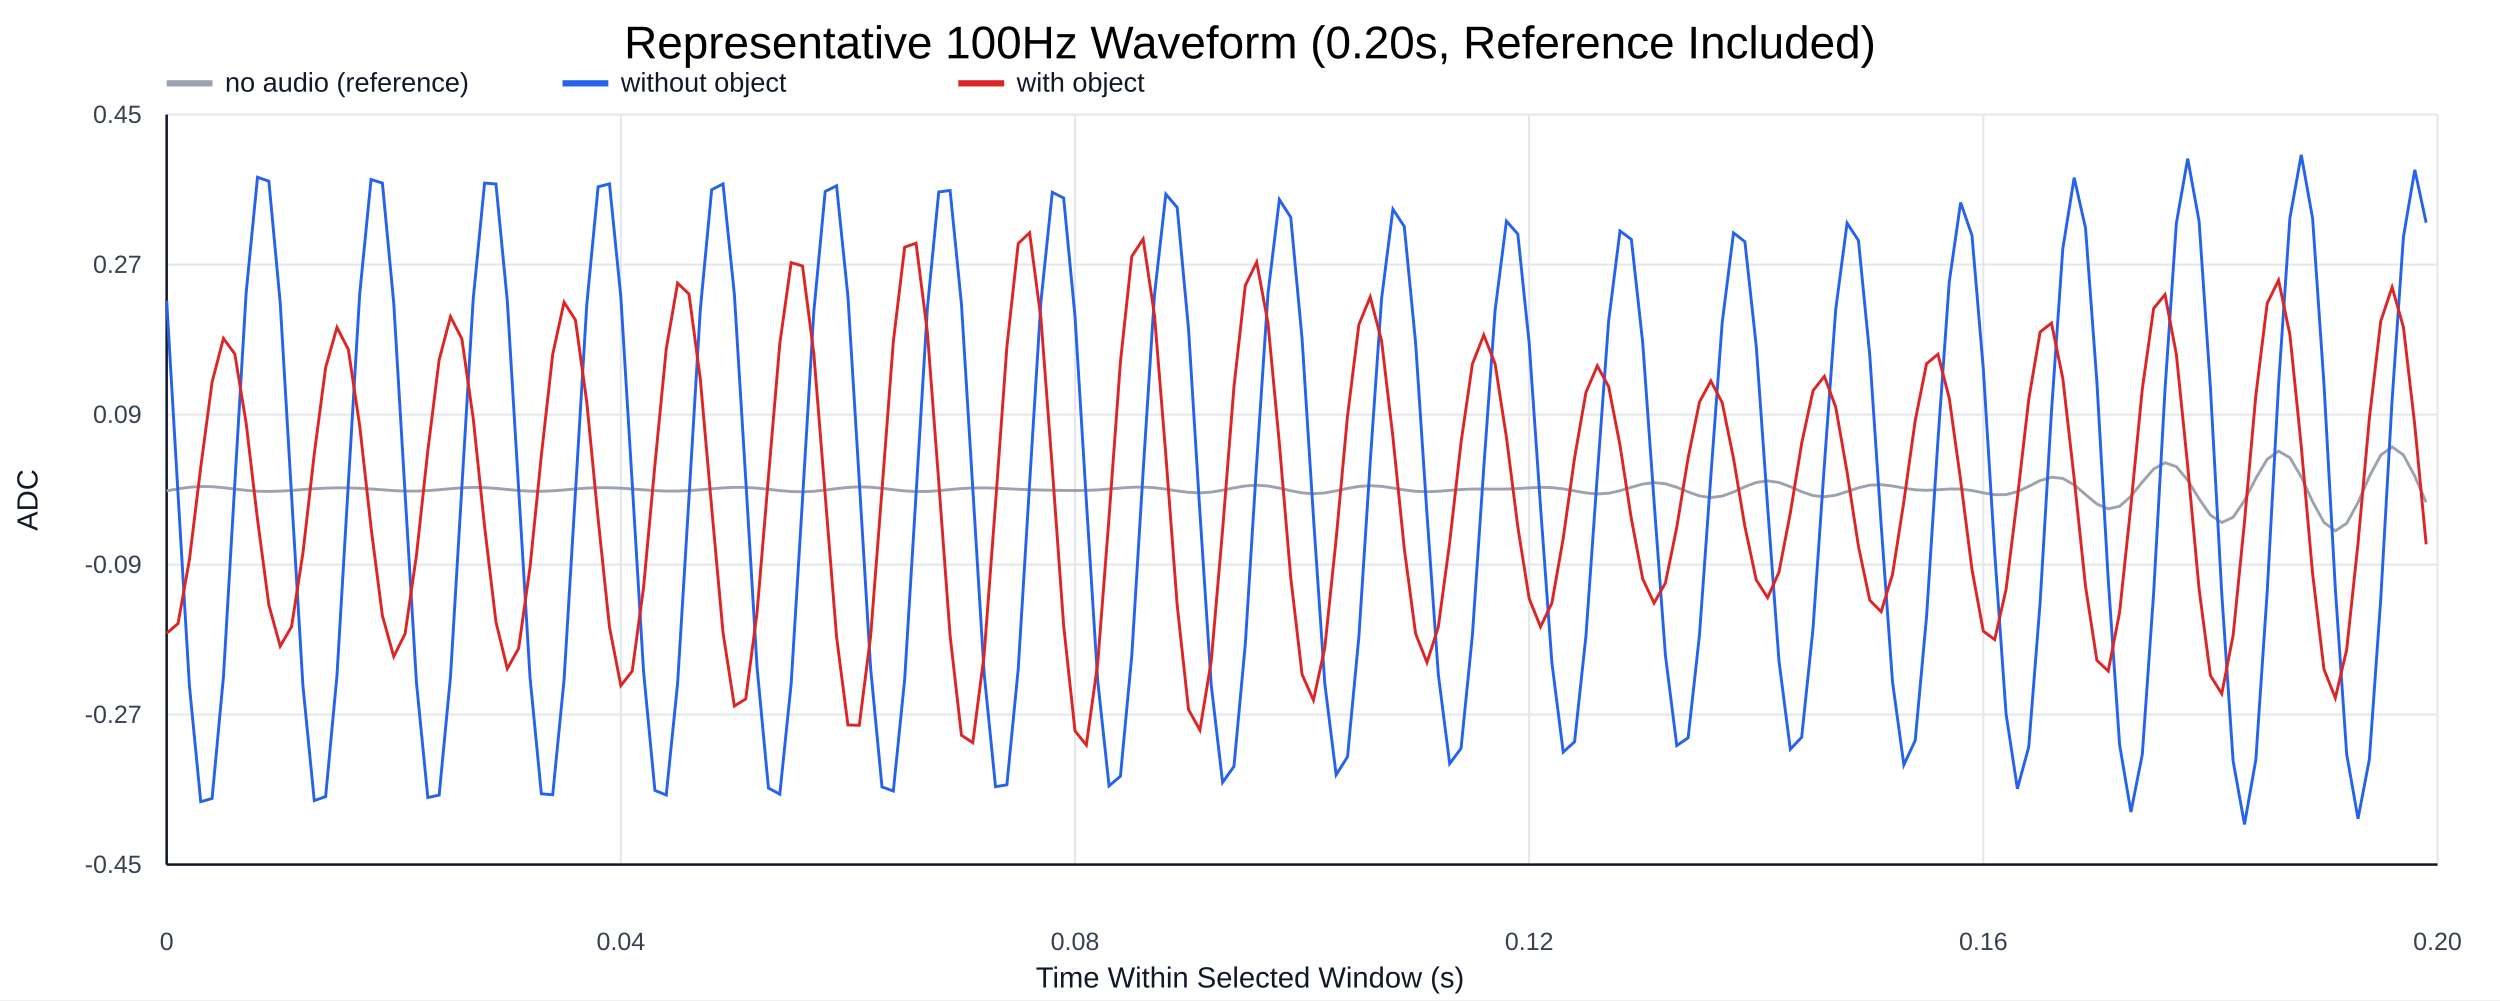
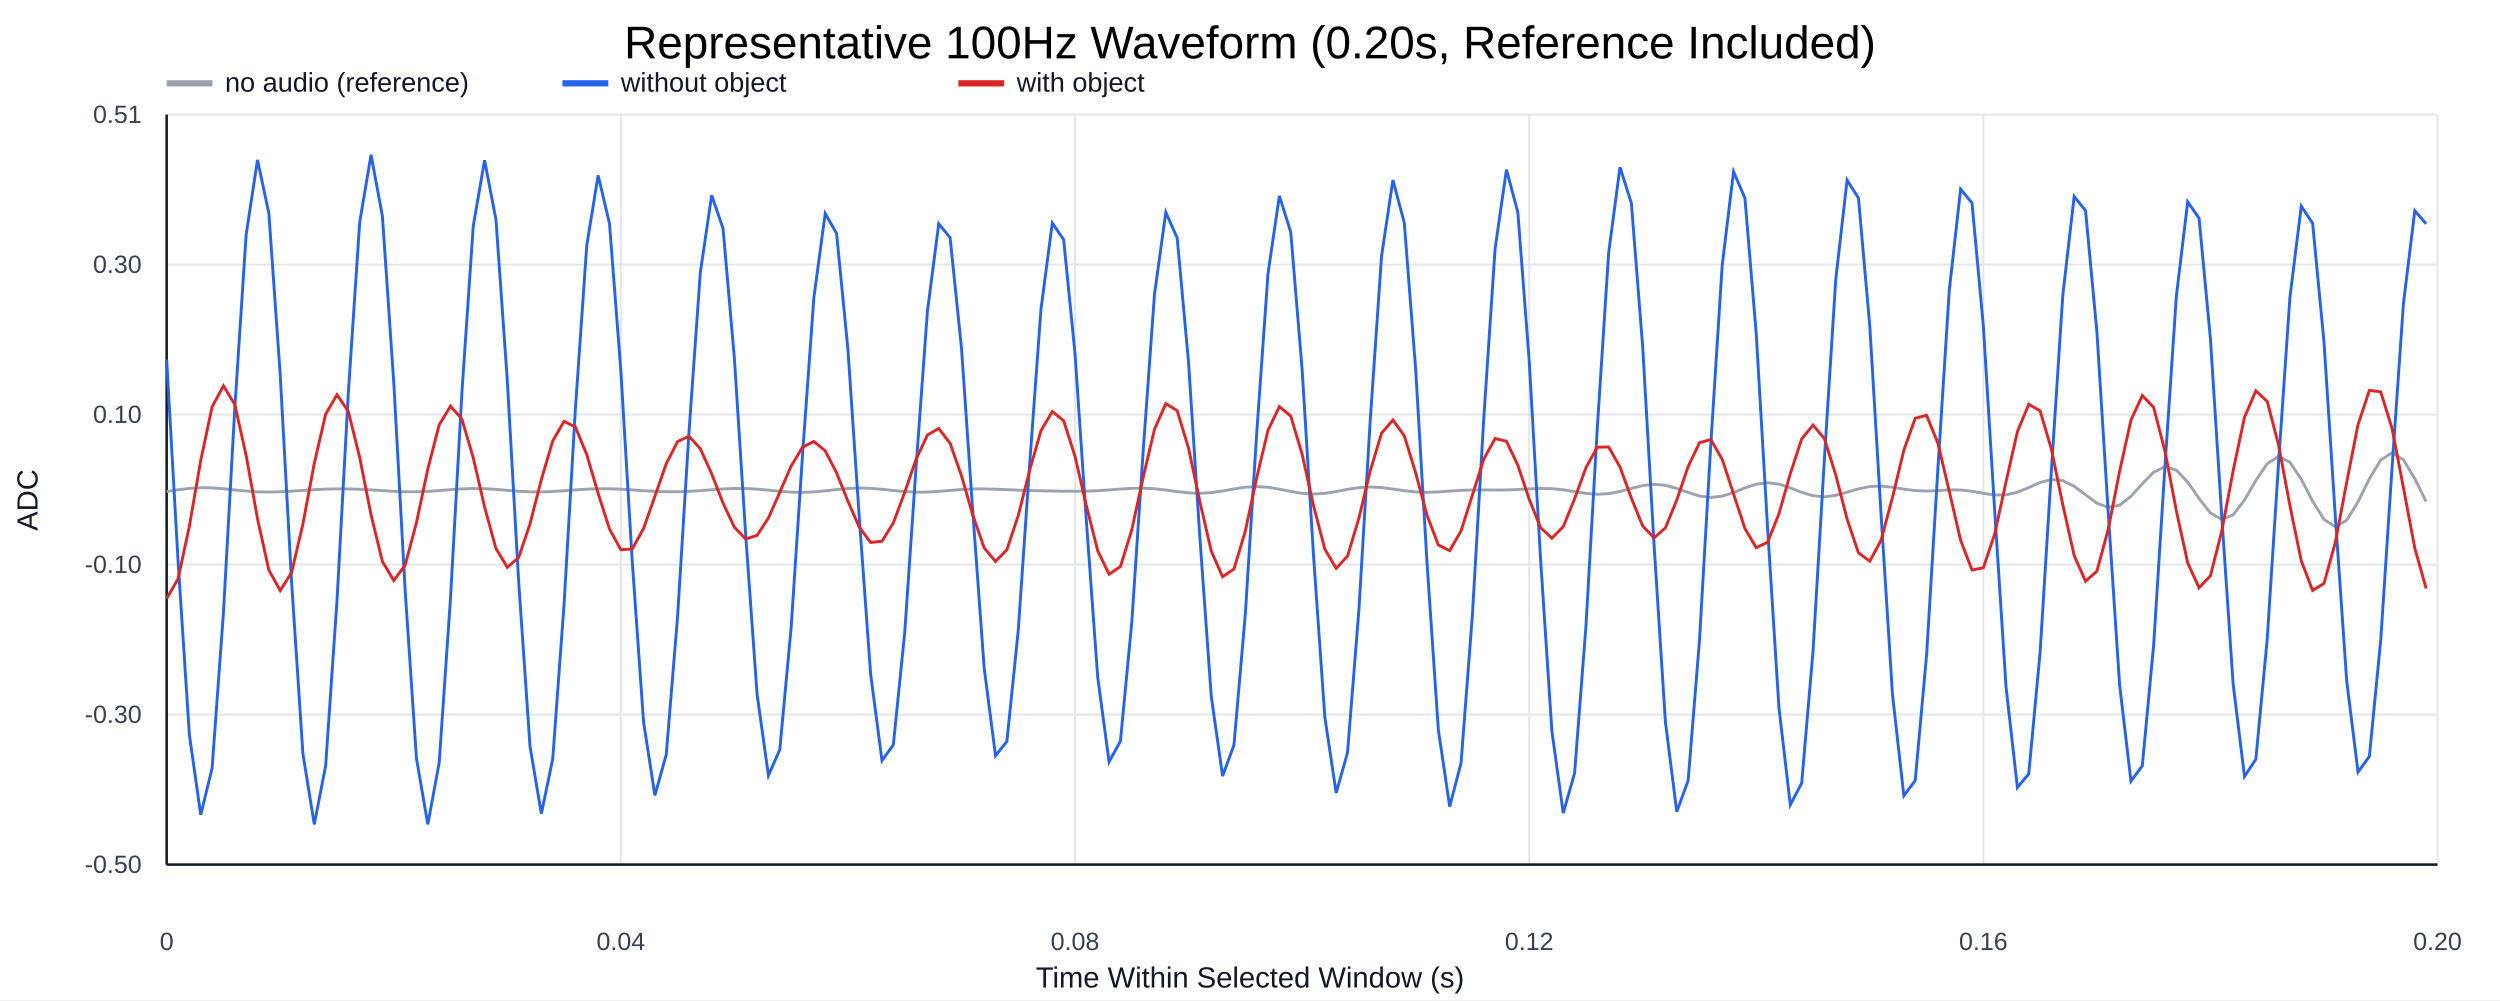
<svg xmlns="http://www.w3.org/2000/svg" width="1200" height="480" viewBox="0 0 1200 480">
  <rect width="100%" height="100%" fill="white" />
  <text x="600.0" y="28" text-anchor="middle" font-size="22" font-family="Arial">Representative 100Hz Waveform (0.20s, Reference Included)</text>
  <line x1="80.00" y1="55" x2="80.00" y2="415" stroke="#e5e7eb" stroke-width="1" />
  <text x="80.00" y="456" text-anchor="middle" font-size="12" font-family="Arial" fill="#374151">0</text>
  <line x1="298.00" y1="55" x2="298.00" y2="415" stroke="#e5e7eb" stroke-width="1" />
  <text x="298.00" y="456" text-anchor="middle" font-size="12" font-family="Arial" fill="#374151">0.04</text>
  <line x1="516.00" y1="55" x2="516.00" y2="415" stroke="#e5e7eb" stroke-width="1" />
  <text x="516.00" y="456" text-anchor="middle" font-size="12" font-family="Arial" fill="#374151">0.08</text>
  <line x1="734.00" y1="55" x2="734.00" y2="415" stroke="#e5e7eb" stroke-width="1" />
  <text x="734.00" y="456" text-anchor="middle" font-size="12" font-family="Arial" fill="#374151">0.12</text>
  <line x1="952.00" y1="55" x2="952.00" y2="415" stroke="#e5e7eb" stroke-width="1" />
  <text x="952.00" y="456" text-anchor="middle" font-size="12" font-family="Arial" fill="#374151">0.16</text>
  <line x1="1170.00" y1="55" x2="1170.00" y2="415" stroke="#e5e7eb" stroke-width="1" />
  <text x="1170.00" y="456" text-anchor="middle" font-size="12" font-family="Arial" fill="#374151">0.20</text>
  <line x1="80" y1="415.00" x2="1170" y2="415.00" stroke="#e5e7eb" stroke-width="1" />
-   <text x="68" y="419.00" text-anchor="end" font-size="12" font-family="Arial" fill="#374151">-0.45</text>
+   <text x="68" y="419.00" text-anchor="end" font-size="12" font-family="Arial" fill="#374151">-0.50</text>
  <line x1="80" y1="343.00" x2="1170" y2="343.00" stroke="#e5e7eb" stroke-width="1" />
-   <text x="68" y="347.00" text-anchor="end" font-size="12" font-family="Arial" fill="#374151">-0.27</text>
+   <text x="68" y="347.00" text-anchor="end" font-size="12" font-family="Arial" fill="#374151">-0.30</text>
  <line x1="80" y1="271.00" x2="1170" y2="271.00" stroke="#e5e7eb" stroke-width="1" />
-   <text x="68" y="275.00" text-anchor="end" font-size="12" font-family="Arial" fill="#374151">-0.09</text>
+   <text x="68" y="275.00" text-anchor="end" font-size="12" font-family="Arial" fill="#374151">-0.10</text>
  <line x1="80" y1="199.00" x2="1170" y2="199.00" stroke="#e5e7eb" stroke-width="1" />
-   <text x="68" y="203.00" text-anchor="end" font-size="12" font-family="Arial" fill="#374151">0.09</text>
+   <text x="68" y="203.00" text-anchor="end" font-size="12" font-family="Arial" fill="#374151">0.10</text>
  <line x1="80" y1="127.00" x2="1170" y2="127.00" stroke="#e5e7eb" stroke-width="1" />
-   <text x="68" y="131.00" text-anchor="end" font-size="12" font-family="Arial" fill="#374151">0.27</text>
+   <text x="68" y="131.00" text-anchor="end" font-size="12" font-family="Arial" fill="#374151">0.30</text>
  <line x1="80" y1="55.00" x2="1170" y2="55.00" stroke="#e5e7eb" stroke-width="1" />
-   <text x="68" y="59.00" text-anchor="end" font-size="12" font-family="Arial" fill="#374151">0.45</text>
+   <text x="68" y="59.00" text-anchor="end" font-size="12" font-family="Arial" fill="#374151">0.51</text>
  <line x1="80" y1="415" x2="1170" y2="415" stroke="#111827" stroke-width="1.2" />
  <line x1="80" y1="55" x2="80" y2="415" stroke="#111827" stroke-width="1.2" />
  <line x1="80" y1="40" x2="102" y2="40" stroke="#9ca3af" stroke-width="3" />
  <text x="108" y="44" font-size="13" font-family="Arial" fill="#111827">no audio (reference)</text>
  <line x1="270" y1="40" x2="292" y2="40" stroke="#2563eb" stroke-width="3" />
  <text x="298" y="44" font-size="13" font-family="Arial" fill="#111827">without object</text>
  <line x1="460" y1="40" x2="482" y2="40" stroke="#dc2626" stroke-width="3" />
  <text x="488" y="44" font-size="13" font-family="Arial" fill="#111827">with object</text>
-   <polyline fill="none" stroke="#9ca3af" stroke-width="1.4" points="80.00,235.59 85.45,234.65 90.90,233.88 96.35,233.51 101.80,233.61 107.25,234.09 112.70,234.75 118.15,235.37 123.60,235.78 129.05,235.89 134.50,235.74 139.95,235.40 145.40,234.98 150.85,234.59 156.30,234.30 161.75,234.15 167.20,234.18 172.65,234.37 178.10,234.70 183.55,235.11 189.00,235.48 194.45,235.72 199.90,235.73 205.35,235.50 210.80,235.08 216.25,234.57 221.70,234.16 227.15,233.96 232.60,234.06 238.05,234.43 243.50,234.94 248.95,235.44 254.40,235.76 259.85,235.81 265.30,235.59 270.75,235.18 276.20,234.70 281.65,234.30 287.10,234.09 292.55,234.10 298.00,234.33 303.45,234.71 308.90,235.13 314.35,235.49 319.80,235.71 325.25,235.72 330.70,235.50 336.15,235.10 341.60,234.62 347.05,234.18 352.50,233.93 357.95,233.96 363.40,234.30 368.85,234.86 374.30,235.48 379.75,235.93 385.20,236.07 390.65,235.81 396.10,235.23 401.55,234.53 407.00,233.95 412.45,233.70 417.90,233.86 423.35,234.37 428.80,235.05 434.25,235.64 439.70,235.95 445.15,235.89 450.60,235.52 456.05,235.00 461.50,234.51 466.95,234.22 472.40,234.17 477.85,234.33 483.30,234.59 488.75,234.85 494.20,235.06 499.65,235.21 505.10,235.32 510.55,235.41 516.00,235.45 521.45,235.38 526.90,235.14 532.35,234.74 537.80,234.26 543.25,233.88 548.70,233.79 554.15,234.10 559.60,234.78 565.05,235.63 570.50,236.32 575.95,236.57 581.40,236.20 586.85,235.30 592.30,234.18 597.75,233.25 603.20,232.89 608.65,233.28 614.10,234.30 619.55,235.55 625.00,236.57 630.45,236.97 635.90,236.59 641.35,235.61 646.80,234.42 652.25,233.48 657.70,233.13 663.15,233.45 668.60,234.24 674.05,235.15 679.50,235.81 684.95,236.03 690.40,235.81 695.85,235.37 701.30,234.96 706.75,234.74 712.20,234.73 717.65,234.79 723.10,234.75 728.55,234.51 734.00,234.16 739.45,233.92 744.90,234.05 750.35,234.66 755.80,235.63 761.25,236.60 766.70,237.08 772.15,236.75 777.60,235.56 783.05,233.88 788.50,232.36 793.95,231.67 799.40,232.21 804.85,233.88 810.30,236.11 815.75,238.03 821.20,238.83 826.65,238.14 832.10,236.16 837.55,233.65 843.00,231.59 848.45,230.81 853.90,231.60 859.35,233.61 864.80,236.02 870.25,237.87 875.70,238.46 881.15,237.69 886.60,235.98 892.05,234.13 897.50,232.89 902.95,232.65 908.40,233.28 913.85,234.30 919.30,235.11 924.75,235.35 930.20,235.09 935.65,234.72 941.10,234.76 946.55,235.45 952.00,236.57 957.45,237.48 962.90,237.42 968.35,236.00 973.80,233.44 979.25,230.69 984.70,229.07 990.15,229.66 995.60,232.71 1001.05,237.39 1006.50,241.90 1011.95,244.25 1017.40,243.03 1022.85,238.24 1028.30,231.39 1033.75,225.11 1039.20,222.10 1044.65,223.98 1050.10,230.49 1055.55,239.39 1061.00,247.26 1066.45,250.81 1071.90,248.27 1077.35,240.24 1082.80,229.60 1088.25,220.46 1093.70,216.55 1099.15,219.68 1104.60,228.90 1110.05,240.80 1115.50,250.75 1120.95,254.80 1126.40,251.21 1131.85,241.24 1137.30,228.70 1142.75,218.46 1148.20,214.50 1153.65,218.39 1159.10,228.58 1164.55,241.10" />
-   <polyline fill="none" stroke="#2563eb" stroke-width="1.4" points="80.00,144.32 85.45,237.03 90.90,328.94 96.35,384.81 101.80,383.26 107.25,324.93 112.70,232.18 118.15,140.56 123.60,85.09 129.05,86.96 134.50,145.35 139.95,237.87 145.40,329.13 150.85,384.29 156.30,382.37 161.75,324.22 167.20,232.11 172.65,141.22 178.10,86.18 183.55,87.86 189.00,145.52 194.45,237.08 199.90,327.67 205.35,382.82 210.80,381.65 216.25,324.71 221.70,233.74 227.15,143.36 232.60,87.88 238.05,88.30 243.50,144.38 248.95,234.74 254.40,325.04 259.85,381.02 265.30,381.49 270.75,326.34 276.20,236.55 281.65,146.23 287.10,89.65 292.55,88.25 298.00,142.52 303.45,231.83 308.90,322.23 314.35,379.39 319.80,381.60 325.25,328.06 330.70,239.13 336.15,148.66 341.60,91.07 347.05,88.28 352.50,141.34 357.95,230.02 363.40,320.50 368.85,378.25 374.30,381.23 379.75,328.33 385.20,239.77 390.65,149.43 396.10,91.89 401.55,89.17 407.00,142.28 412.45,230.84 417.90,320.84 423.35,377.74 428.80,379.69 434.25,326.00 439.70,237.37 445.15,147.94 450.60,92.14 456.05,91.43 461.50,146.00 466.95,234.73 472.40,323.33 477.85,377.63 483.30,376.71 488.75,321.06 494.20,232.29 499.65,144.76 505.10,92.29 510.55,95.05 516.00,151.83 521.45,240.52 526.90,326.75 532.35,377.23 537.80,372.57 543.25,314.79 548.70,226.41 554.15,141.65 559.60,93.19 565.05,99.56 570.50,158.03 575.95,245.82 581.40,328.99 586.85,375.57 592.30,367.87 597.75,309.17 603.20,222.32 608.65,140.79 614.10,95.79 619.55,104.30 625.00,162.66 630.45,248.23 635.90,328.13 641.35,371.93 646.80,363.24 652.25,305.79 657.70,221.83 663.15,143.47 668.60,100.42 674.05,108.69 679.50,164.71 684.95,246.86 690.40,323.82 695.85,366.55 701.30,359.18 706.75,304.93 712.20,224.67 717.65,148.90 723.10,106.16 728.55,112.33 734.00,164.71 739.45,243.21 744.90,318.05 750.35,361.00 755.80,356.04 761.25,305.32 766.70,228.23 772.15,154.05 777.60,110.85 783.05,114.89 788.50,164.50 793.95,240.74 799.40,314.57 804.85,357.87 810.30,354.15 815.75,304.80 821.20,228.67 826.65,154.88 832.10,111.77 837.55,116.02 843.00,166.17 848.45,243.08 853.90,317.14 859.35,359.64 864.80,353.87 870.25,301.71 875.70,223.11 881.15,148.51 886.60,107.09 892.05,115.40 897.50,170.71 902.95,251.85 908.40,327.24 913.85,367.14 919.30,355.41 924.75,295.96 930.20,211.61 935.65,135.27 941.10,97.21 946.55,113.01 952.00,177.21 957.45,265.19 962.90,342.55 968.35,378.59 973.80,358.49 979.25,289.35 984.70,197.71 990.15,119.34 995.60,85.26 1001.05,109.47 1006.50,183.21 1011.95,278.17 1017.40,357.42 1022.85,389.78 1028.30,362.13 1033.75,284.67 1039.20,187.11 1044.65,107.22 1050.10,76.12 1055.55,106.15 1061.00,186.01 1066.45,285.09 1071.90,365.28 1077.35,395.71 1082.80,364.68 1088.25,284.07 1093.70,184.78 1099.15,104.71 1104.60,74.29 1110.05,104.82 1115.50,184.36 1120.95,282.47 1126.40,361.94 1131.85,392.99 1137.30,364.44 1142.75,287.69 1148.20,192.11 1153.65,113.71 1159.10,81.52 1164.55,106.85" />
-   <polyline fill="none" stroke="#dc2626" stroke-width="1.4" points="80.00,303.96 85.45,299.32 90.90,268.81 96.35,224.32 101.80,183.43 107.25,162.43 112.70,169.88 118.15,203.12 123.60,249.31 129.05,290.39 134.50,310.19 139.95,300.76 145.40,265.51 150.85,217.94 156.30,176.44 161.75,157.14 167.20,167.72 172.65,204.37 178.10,253.20 183.55,295.55 189.00,315.11 194.45,304.15 199.90,266.56 205.35,216.39 210.80,172.62 216.25,152.00 221.70,162.65 227.15,200.92 232.60,252.69 238.05,298.52 243.50,320.97 248.95,311.19 254.40,272.35 259.85,218.63 265.30,170.06 270.75,145.07 276.20,153.56 281.65,192.98 287.10,249.08 292.55,301.01 298.00,329.09 303.45,322.16 308.90,282.09 314.35,223.25 319.80,167.46 325.25,135.91 330.70,141.10 336.15,181.93 341.60,243.76 347.05,303.67 352.50,338.90 357.95,335.51 363.40,293.90 368.85,229.01 374.30,164.96 379.75,126.07 385.20,127.67 390.65,169.97 396.10,237.71 401.55,305.66 407.00,347.98 412.45,348.15 417.90,305.38 423.35,235.25 428.80,163.98 434.25,118.62 439.70,116.74 445.15,159.57 450.60,231.35 456.05,305.12 461.50,352.94 466.95,356.49 472.40,314.15 477.85,241.72 483.30,166.49 488.75,116.90 494.20,111.72 499.65,152.89 505.10,224.81 510.55,300.28 516.00,350.85 521.45,357.63 526.90,318.39 532.35,248.24 537.80,173.83 543.25,123.09 548.70,114.74 554.15,151.31 559.60,218.43 565.05,290.52 570.50,340.60 575.95,350.44 581.40,317.23 586.85,254.28 592.30,185.67 597.75,137.02 603.20,125.81 608.65,155.15 614.10,213.02 619.55,277.17 625.00,323.72 630.45,336.10 635.90,310.92 641.35,258.74 646.80,199.74 652.25,155.84 657.70,142.56 663.15,163.58 668.60,209.82 674.05,263.33 679.50,304.20 684.95,318.01 690.40,300.87 695.85,260.37 701.30,212.35 706.75,174.72 712.20,160.79 717.65,174.64 723.10,209.98 728.55,252.90 734.00,287.31 739.45,300.89 744.90,289.50 750.35,258.36 755.80,219.78 761.25,188.37 766.70,175.59 772.15,185.55 777.60,213.76 783.05,249.05 788.50,277.87 793.95,289.47 799.40,279.82 804.85,253.08 810.30,219.80 815.75,192.95 821.20,182.84 826.65,193.27 832.10,220.09 837.55,252.75 843.00,278.41 848.45,286.89 853.90,274.66 859.35,246.30 864.80,212.83 870.25,187.50 875.70,180.63 881.15,195.43 886.60,226.62 892.05,262.21 897.50,288.12 902.95,293.61 908.40,275.74 913.85,240.75 919.30,201.91 924.75,174.56 930.20,170.06 935.65,191.14 941.10,230.53 946.55,273.39 952.00,302.95 957.45,307.01 962.90,282.93 968.35,239.03 973.80,191.72 979.25,159.35 984.70,155.10 990.15,181.63 995.60,229.71 1001.05,281.45 1006.50,316.97 1011.95,322.09 1017.40,293.96 1022.85,242.49 1028.30,186.78 1033.75,148.04 1039.20,141.40 1044.65,170.06 1050.10,223.76 1055.55,282.56 1061.00,324.30 1066.45,332.99 1071.90,305.00 1077.35,250.53 1082.80,189.84 1088.25,145.63 1093.70,134.50 1099.15,160.62 1104.60,214.24 1110.05,275.35 1115.50,321.23 1120.95,335.01 1126.40,311.88 1131.85,260.76 1137.30,200.83 1142.75,154.25 1148.20,137.84 1153.65,157.06 1159.10,204.13 1164.55,261.27" />
+   <polyline fill="none" stroke="#9ca3af" stroke-width="1.4" points="80.00,235.92 85.45,235.10 90.90,234.42 96.35,234.09 101.80,234.18 107.25,234.60 112.70,235.18 118.15,235.73 123.60,236.09 129.05,236.19 134.50,236.05 139.95,235.75 145.40,235.39 150.85,235.04 156.30,234.78 161.75,234.65 167.20,234.68 172.65,234.85 178.10,235.14 183.55,235.50 189.00,235.83 194.45,236.04 199.90,236.05 205.35,235.85 210.80,235.47 216.25,235.03 221.70,234.66 227.15,234.49 232.60,234.57 238.05,234.90 243.50,235.35 248.95,235.79 254.40,236.07 259.85,236.12 265.30,235.93 270.75,235.56 276.20,235.14 281.65,234.79 287.10,234.60 292.55,234.61 298.00,234.82 303.45,235.15 308.90,235.52 314.35,235.84 319.80,236.03 325.25,236.04 330.70,235.85 336.15,235.50 341.60,235.07 347.05,234.68 352.50,234.46 357.95,234.49 363.40,234.79 368.85,235.28 374.30,235.82 379.75,236.23 385.20,236.34 390.65,236.12 396.10,235.61 401.55,234.99 407.00,234.48 412.45,234.25 417.90,234.39 423.35,234.85 428.80,235.44 434.25,235.97 439.70,236.24 445.15,236.19 450.60,235.86 456.05,235.40 461.50,234.97 466.95,234.71 472.40,234.67 477.85,234.81 483.30,235.04 488.75,235.27 494.20,235.46 499.65,235.59 505.10,235.68 510.55,235.76 516.00,235.80 521.45,235.74 526.90,235.53 532.35,235.17 537.80,234.75 543.25,234.41 548.70,234.33 554.15,234.61 559.60,235.21 565.05,235.96 570.50,236.57 575.95,236.79 581.40,236.47 586.85,235.67 592.30,234.68 597.75,233.86 603.20,233.54 608.65,233.89 614.10,234.78 619.55,235.89 625.00,236.79 630.45,237.14 635.90,236.81 641.35,235.94 646.80,234.89 652.25,234.06 657.70,233.75 663.15,234.04 668.60,234.74 674.05,235.53 679.50,236.12 684.95,236.31 690.40,236.12 695.85,235.73 701.30,235.37 706.75,235.18 712.20,235.17 717.65,235.22 723.10,235.18 728.55,234.97 734.00,234.66 739.45,234.45 744.90,234.56 750.35,235.11 755.80,235.96 761.25,236.81 766.70,237.24 772.15,236.95 777.60,235.90 783.05,234.42 788.50,233.08 793.95,232.47 799.40,232.94 804.85,234.42 810.30,236.39 815.75,238.08 821.20,238.79 826.65,238.17 832.10,236.43 837.55,234.21 843.00,232.40 848.45,231.71 853.90,232.40 859.35,234.18 864.80,236.31 870.25,237.93 875.70,238.46 881.15,237.78 886.60,236.27 892.05,234.64 897.50,233.54 902.95,233.32 908.40,233.89 913.85,234.79 919.30,235.50 924.75,235.72 930.20,235.48 935.65,235.16 941.10,235.19 946.55,235.80 952.00,236.79 957.45,237.59 962.90,237.54 968.35,236.28 973.80,234.02 979.25,231.60 984.70,230.17 990.15,230.69 995.60,233.39 1001.05,237.51 1006.50,241.50 1011.95,243.57 1017.40,242.50 1022.85,238.26 1028.30,232.21 1033.75,226.67 1039.20,224.01 1044.65,225.67 1050.10,231.42 1055.55,239.28 1061.00,246.23 1066.45,249.36 1071.90,247.12 1077.35,240.03 1082.80,230.64 1088.25,222.57 1093.70,219.12 1099.15,221.88 1104.60,230.02 1110.05,240.52 1115.50,249.31 1120.95,252.88 1126.40,249.71 1131.85,240.91 1137.30,229.85 1142.75,220.80 1148.20,217.31 1153.65,220.74 1159.10,229.74 1164.55,240.79" />
+   <polyline fill="none" stroke="#2563eb" stroke-width="1.4" points="80.00,172.65 85.45,268.94 90.90,352.73 96.35,391.11 101.80,368.75 107.25,294.06 112.70,195.97 118.15,112.67 123.60,76.74 129.05,102.40 134.50,179.88 139.95,279.20 145.40,361.84 150.85,395.71 156.30,367.62 161.75,288.36 167.20,188.55 172.65,106.69 178.10,74.29 183.55,103.72 189.00,183.55 194.45,283.04 199.90,364.04 205.35,395.68 210.80,366.14 216.25,287.00 221.70,188.65 227.15,108.55 232.60,76.93 238.05,105.36 243.50,182.59 248.95,279.05 254.40,358.24 259.85,390.56 265.30,364.34 270.75,290.06 276.20,196.07 281.65,117.75 287.10,84.17 292.55,107.32 298.00,177.89 303.45,269.02 308.90,346.53 314.35,381.78 319.80,362.20 325.25,295.73 330.70,207.63 336.15,130.85 341.60,93.75 347.05,109.62 352.50,171.98 357.95,257.17 363.40,333.31 368.85,372.22 374.30,359.80 379.75,301.15 385.20,218.52 390.65,142.91 396.10,102.47 401.55,112.04 407.00,167.72 412.45,248.35 417.90,323.55 423.35,365.09 428.80,357.48 434.25,303.78 439.70,224.42 445.15,149.49 450.60,107.41 456.05,114.09 461.50,166.97 466.95,245.86 472.40,320.66 477.85,362.72 483.30,355.88 488.75,302.66 494.20,223.41 499.65,148.58 505.10,107.06 510.55,115.04 516.00,169.67 521.45,250.03 526.90,325.09 532.35,365.66 537.80,355.75 543.25,298.85 548.70,216.77 554.15,141.29 559.60,101.89 565.05,114.24 570.50,173.96 575.95,258.20 581.40,334.30 586.85,372.51 592.30,357.57 597.75,294.79 603.20,208.18 608.65,131.25 614.10,94.04 619.55,111.41 625.00,177.12 630.45,266.10 635.90,344.04 641.35,380.61 646.80,361.30 652.25,293.09 657.70,201.95 663.15,122.86 668.60,86.41 674.05,106.95 679.50,176.98 684.95,269.93 690.40,350.27 695.85,387.15 701.30,366.22 706.75,295.19 712.20,200.95 717.65,119.32 723.10,81.44 728.55,101.88 734.00,173.04 739.45,268.04 744.90,350.93 750.35,390.27 755.80,371.11 761.25,300.63 766.70,205.42 772.15,121.39 777.60,80.25 783.05,97.51 788.50,166.64 793.95,261.58 799.40,346.57 804.85,389.64 810.30,374.65 815.75,307.33 821.20,213.07 826.65,127.37 832.10,82.42 837.55,95.04 843.00,160.34 848.45,253.63 853.90,339.75 859.35,386.31 864.80,375.90 870.25,312.61 875.70,220.45 881.15,134.24 886.60,86.48 892.05,95.07 897.50,156.56 902.95,247.55 908.40,333.51 913.85,381.95 919.30,374.65 924.75,314.59 930.20,224.75 935.65,139.35 941.10,90.79 946.55,97.40 952.00,156.43 957.45,245.21 962.90,329.79 968.35,377.96 973.80,371.48 979.25,313.07 984.70,225.24 990.15,141.68 995.60,94.31 1001.05,101.09 1006.50,159.19 1011.95,246.17 1017.40,328.60 1022.85,374.95 1028.30,367.62 1033.75,309.66 1039.20,223.47 1044.65,142.17 1050.10,96.88 1055.55,104.77 1061.00,162.59 1066.45,248.02 1071.90,328.27 1077.35,372.69 1082.80,364.46 1088.25,306.94 1093.70,222.29 1099.15,142.90 1104.60,98.99 1110.05,107.13 1115.50,164.03 1120.95,247.86 1126.40,326.68 1131.85,370.59 1137.30,363.08 1142.75,307.18 1148.20,224.23 1153.65,145.67 1159.10,101.17 1164.55,107.43" />
+   <polyline fill="none" stroke="#dc2626" stroke-width="1.4" points="80.00,287.29 85.45,277.92 90.90,252.55 96.35,221.00 101.80,195.33 107.25,185.18 112.70,194.17 118.15,218.60 123.60,248.97 129.05,273.66 134.50,283.44 139.95,274.85 145.40,251.49 150.85,222.46 156.30,198.85 161.75,189.46 167.20,197.51 172.65,219.59 178.10,247.08 183.55,269.52 189.00,278.62 194.45,271.34 199.90,250.83 205.35,225.12 210.80,203.92 216.25,194.95 221.70,201.13 227.15,219.68 232.60,243.34 238.05,263.25 243.50,272.30 248.95,267.62 254.40,251.48 259.85,230.19 265.30,211.63 270.75,202.27 276.20,204.99 281.65,218.23 287.10,236.79 292.55,253.94 298.00,263.84 303.45,263.53 308.90,253.70 314.35,238.22 319.80,222.58 325.25,211.92 330.70,209.41 336.15,215.38 341.60,227.43 347.05,241.47 352.50,253.03 357.95,258.70 363.40,256.98 368.85,248.62 374.30,236.29 379.75,223.72 385.20,214.67 390.65,211.91 396.10,216.39 401.55,226.96 407.00,240.57 412.45,253.07 417.90,260.38 423.35,259.79 428.80,250.99 434.25,236.36 439.70,220.51 445.15,208.81 450.60,205.67 456.05,212.79 461.50,228.34 466.95,247.30 472.40,262.99 477.85,269.50 483.30,263.87 488.75,247.50 494.20,225.87 499.65,206.79 505.10,197.51 510.55,201.95 516.00,219.01 521.45,242.73 526.90,264.36 532.35,275.64 537.80,271.97 543.25,254.37 548.70,229.25 554.15,206.07 559.60,193.73 565.05,197.13 570.50,215.12 575.95,240.87 581.40,264.49 586.85,276.84 592.30,273.16 597.75,254.94 603.20,229.38 608.65,206.49 614.10,195.19 619.55,199.70 625.00,217.98 630.45,242.54 635.90,263.55 641.35,272.81 646.80,266.96 652.25,248.82 657.70,226.04 663.15,207.92 668.60,201.60 674.05,209.16 679.50,226.95 684.95,247.25 690.40,261.59 695.85,264.31 701.30,254.81 706.75,237.63 712.20,220.41 717.65,210.48 723.10,211.80 728.55,223.31 734.00,239.57 739.45,253.24 744.90,258.33 750.35,252.82 755.80,239.45 761.25,224.44 766.70,214.66 772.15,214.56 777.60,224.16 783.05,239.09 788.50,252.50 793.95,258.18 799.40,253.36 804.85,239.99 810.30,223.96 815.75,212.50 821.20,210.98 826.65,220.45 832.10,237.07 837.55,253.68 843.00,262.87 848.45,260.29 853.90,246.60 859.35,227.35 864.80,210.71 870.25,204.02 875.70,210.52 881.15,227.92 886.60,249.16 892.05,265.32 897.50,269.38 902.95,259.23 908.40,238.70 913.85,216.09 919.30,200.78 924.75,199.35 930.20,212.76 935.65,235.85 941.10,259.34 946.55,273.58 952.00,272.55 957.45,256.34 962.90,231.22 968.35,207.22 973.80,194.05 979.25,197.20 984.70,215.68 990.15,242.34 995.60,266.66 1001.05,278.96 1006.50,274.21 1011.95,254.07 1017.40,226.29 1022.85,201.67 1028.30,189.85 1033.75,195.52 1039.20,216.65 1044.65,245.18 1050.10,270.21 1055.55,282.14 1061.00,276.34 1066.45,254.94 1071.90,225.98 1077.35,200.32 1082.80,187.62 1088.25,192.64 1093.70,213.56 1099.15,242.65 1104.60,269.18 1110.05,283.41 1115.50,280.09 1120.95,260.43 1126.40,231.53 1131.85,203.85 1137.30,187.39 1142.75,188.09 1148.20,205.74 1153.65,234.11 1159.10,263.12 1164.55,282.46" />
  <text x="600.0" y="474" text-anchor="middle" font-size="14" font-family="Arial" fill="#111827">Time Within Selected Window (s)</text>
  <text x="18" y="240.0" text-anchor="middle" font-size="14" font-family="Arial" fill="#111827" transform="rotate(-90 18 240.0)">ADC</text>
</svg>
